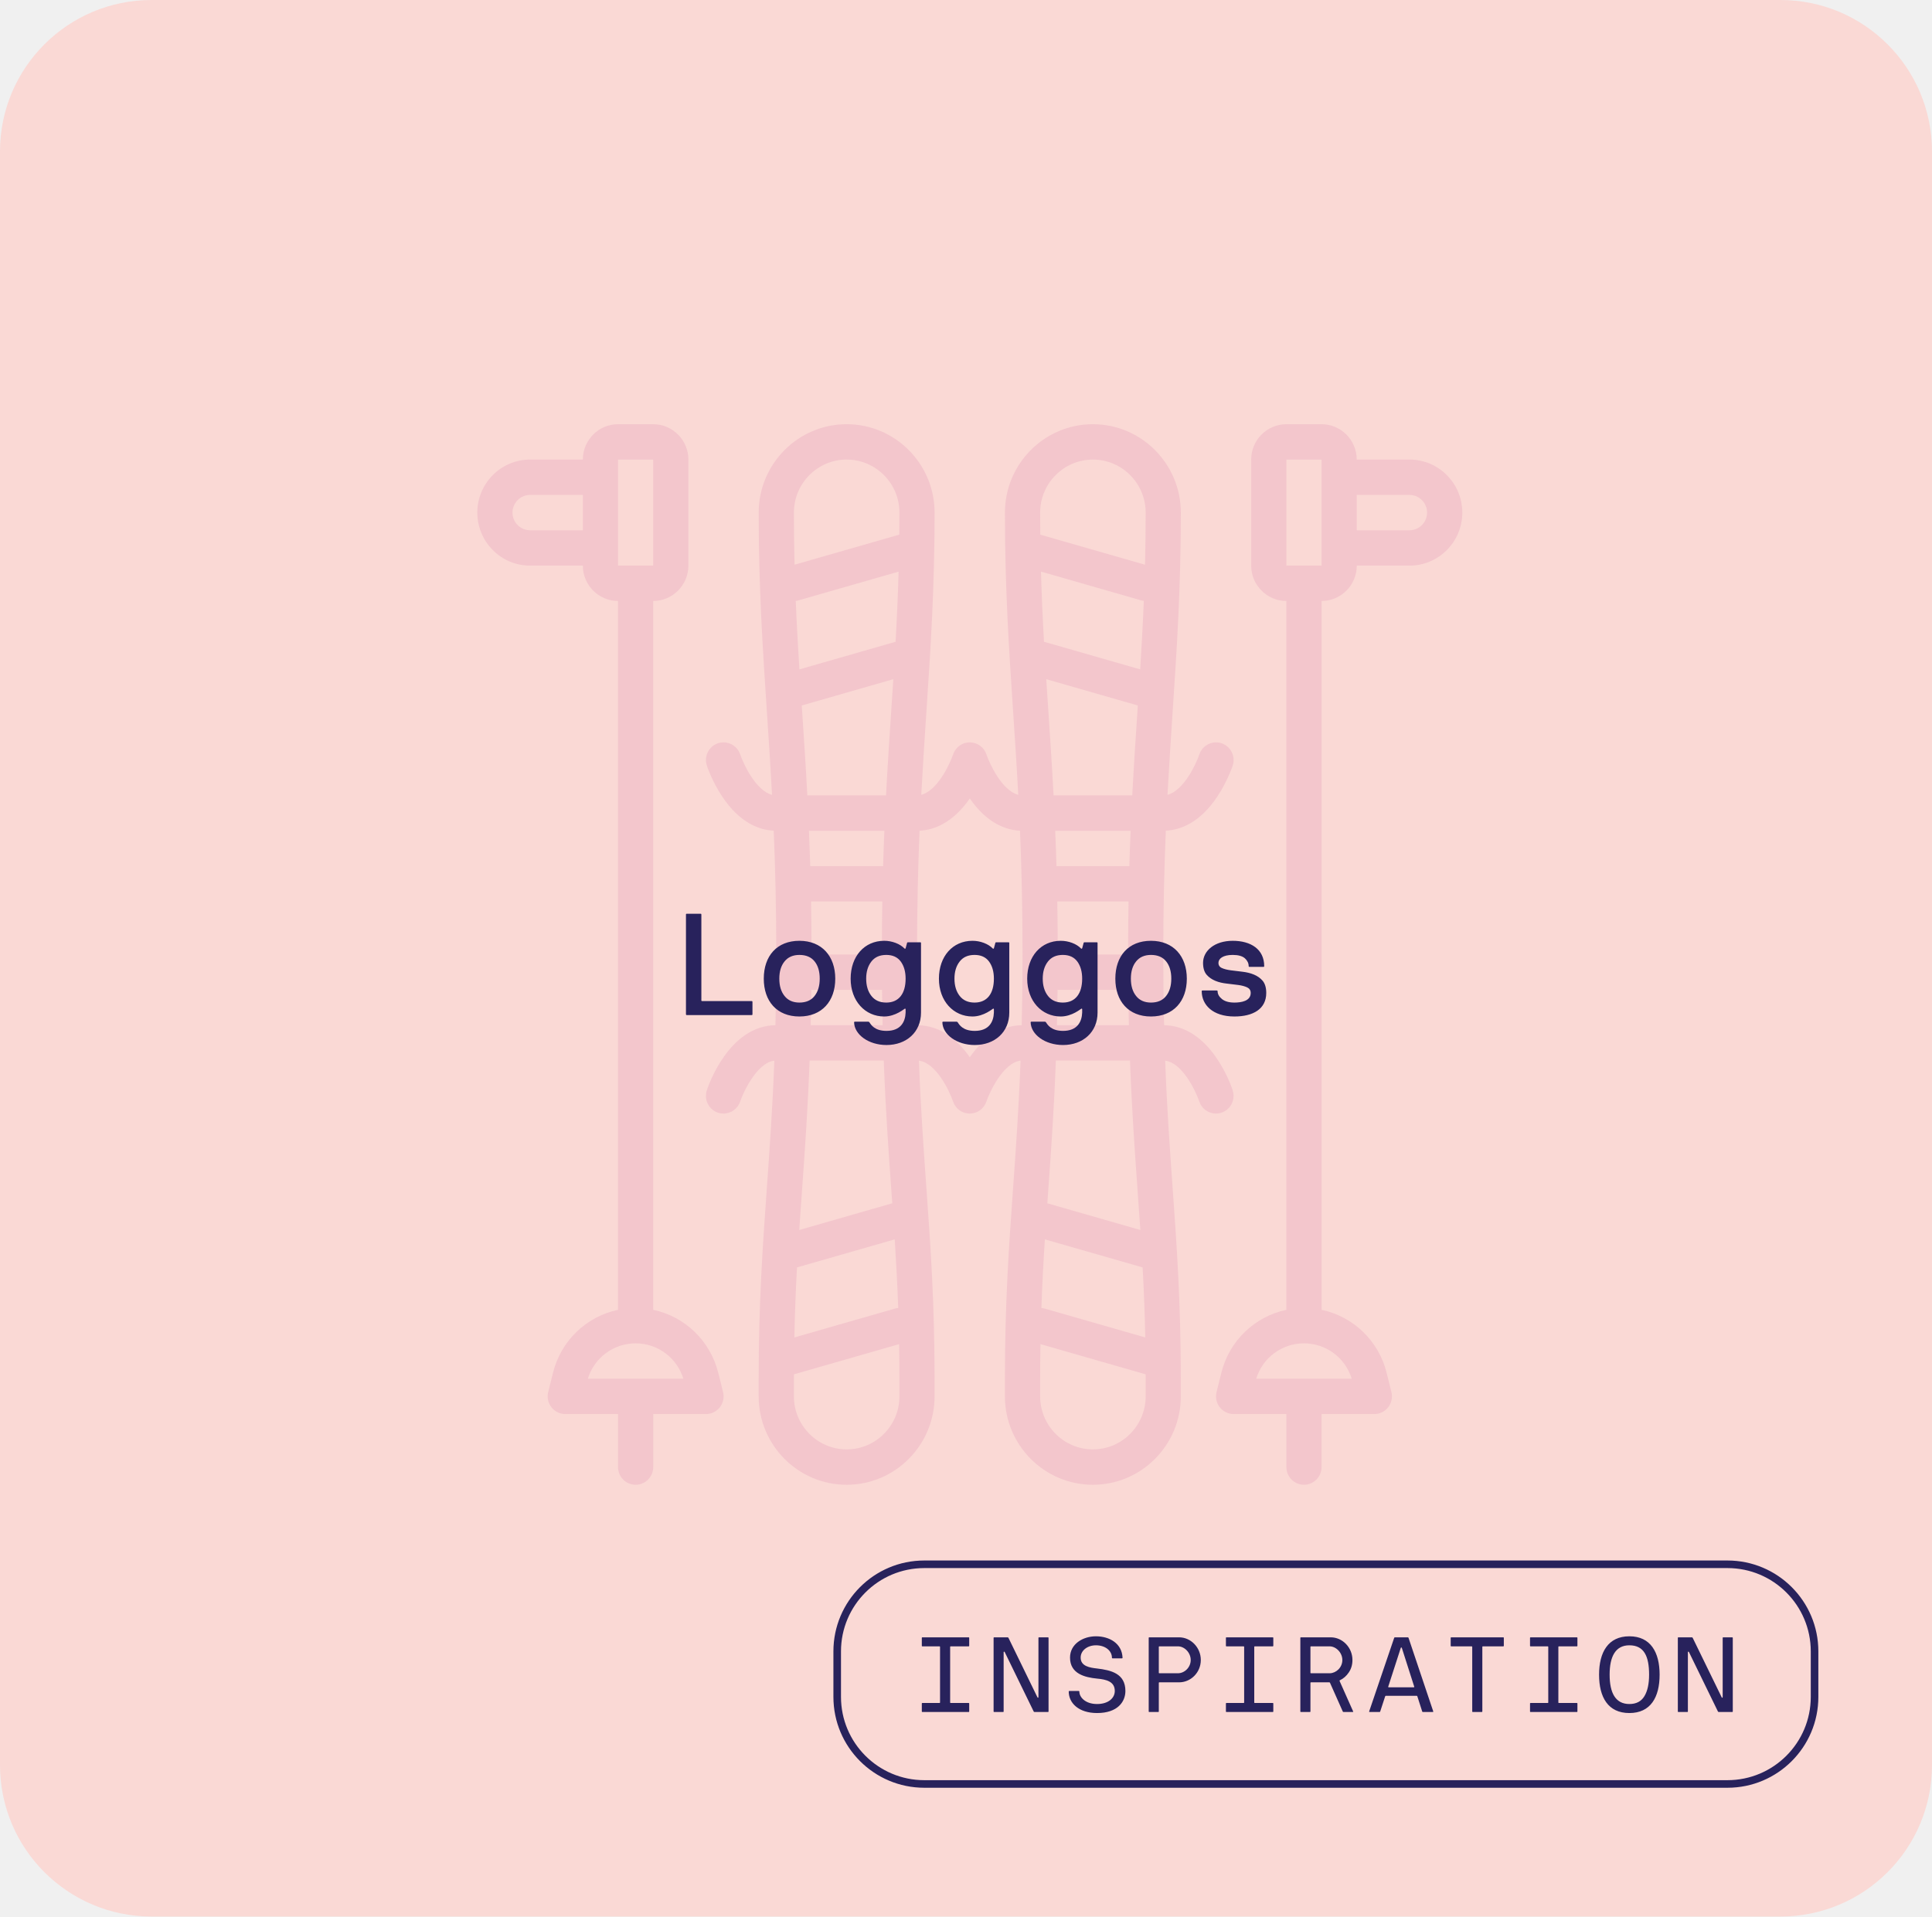
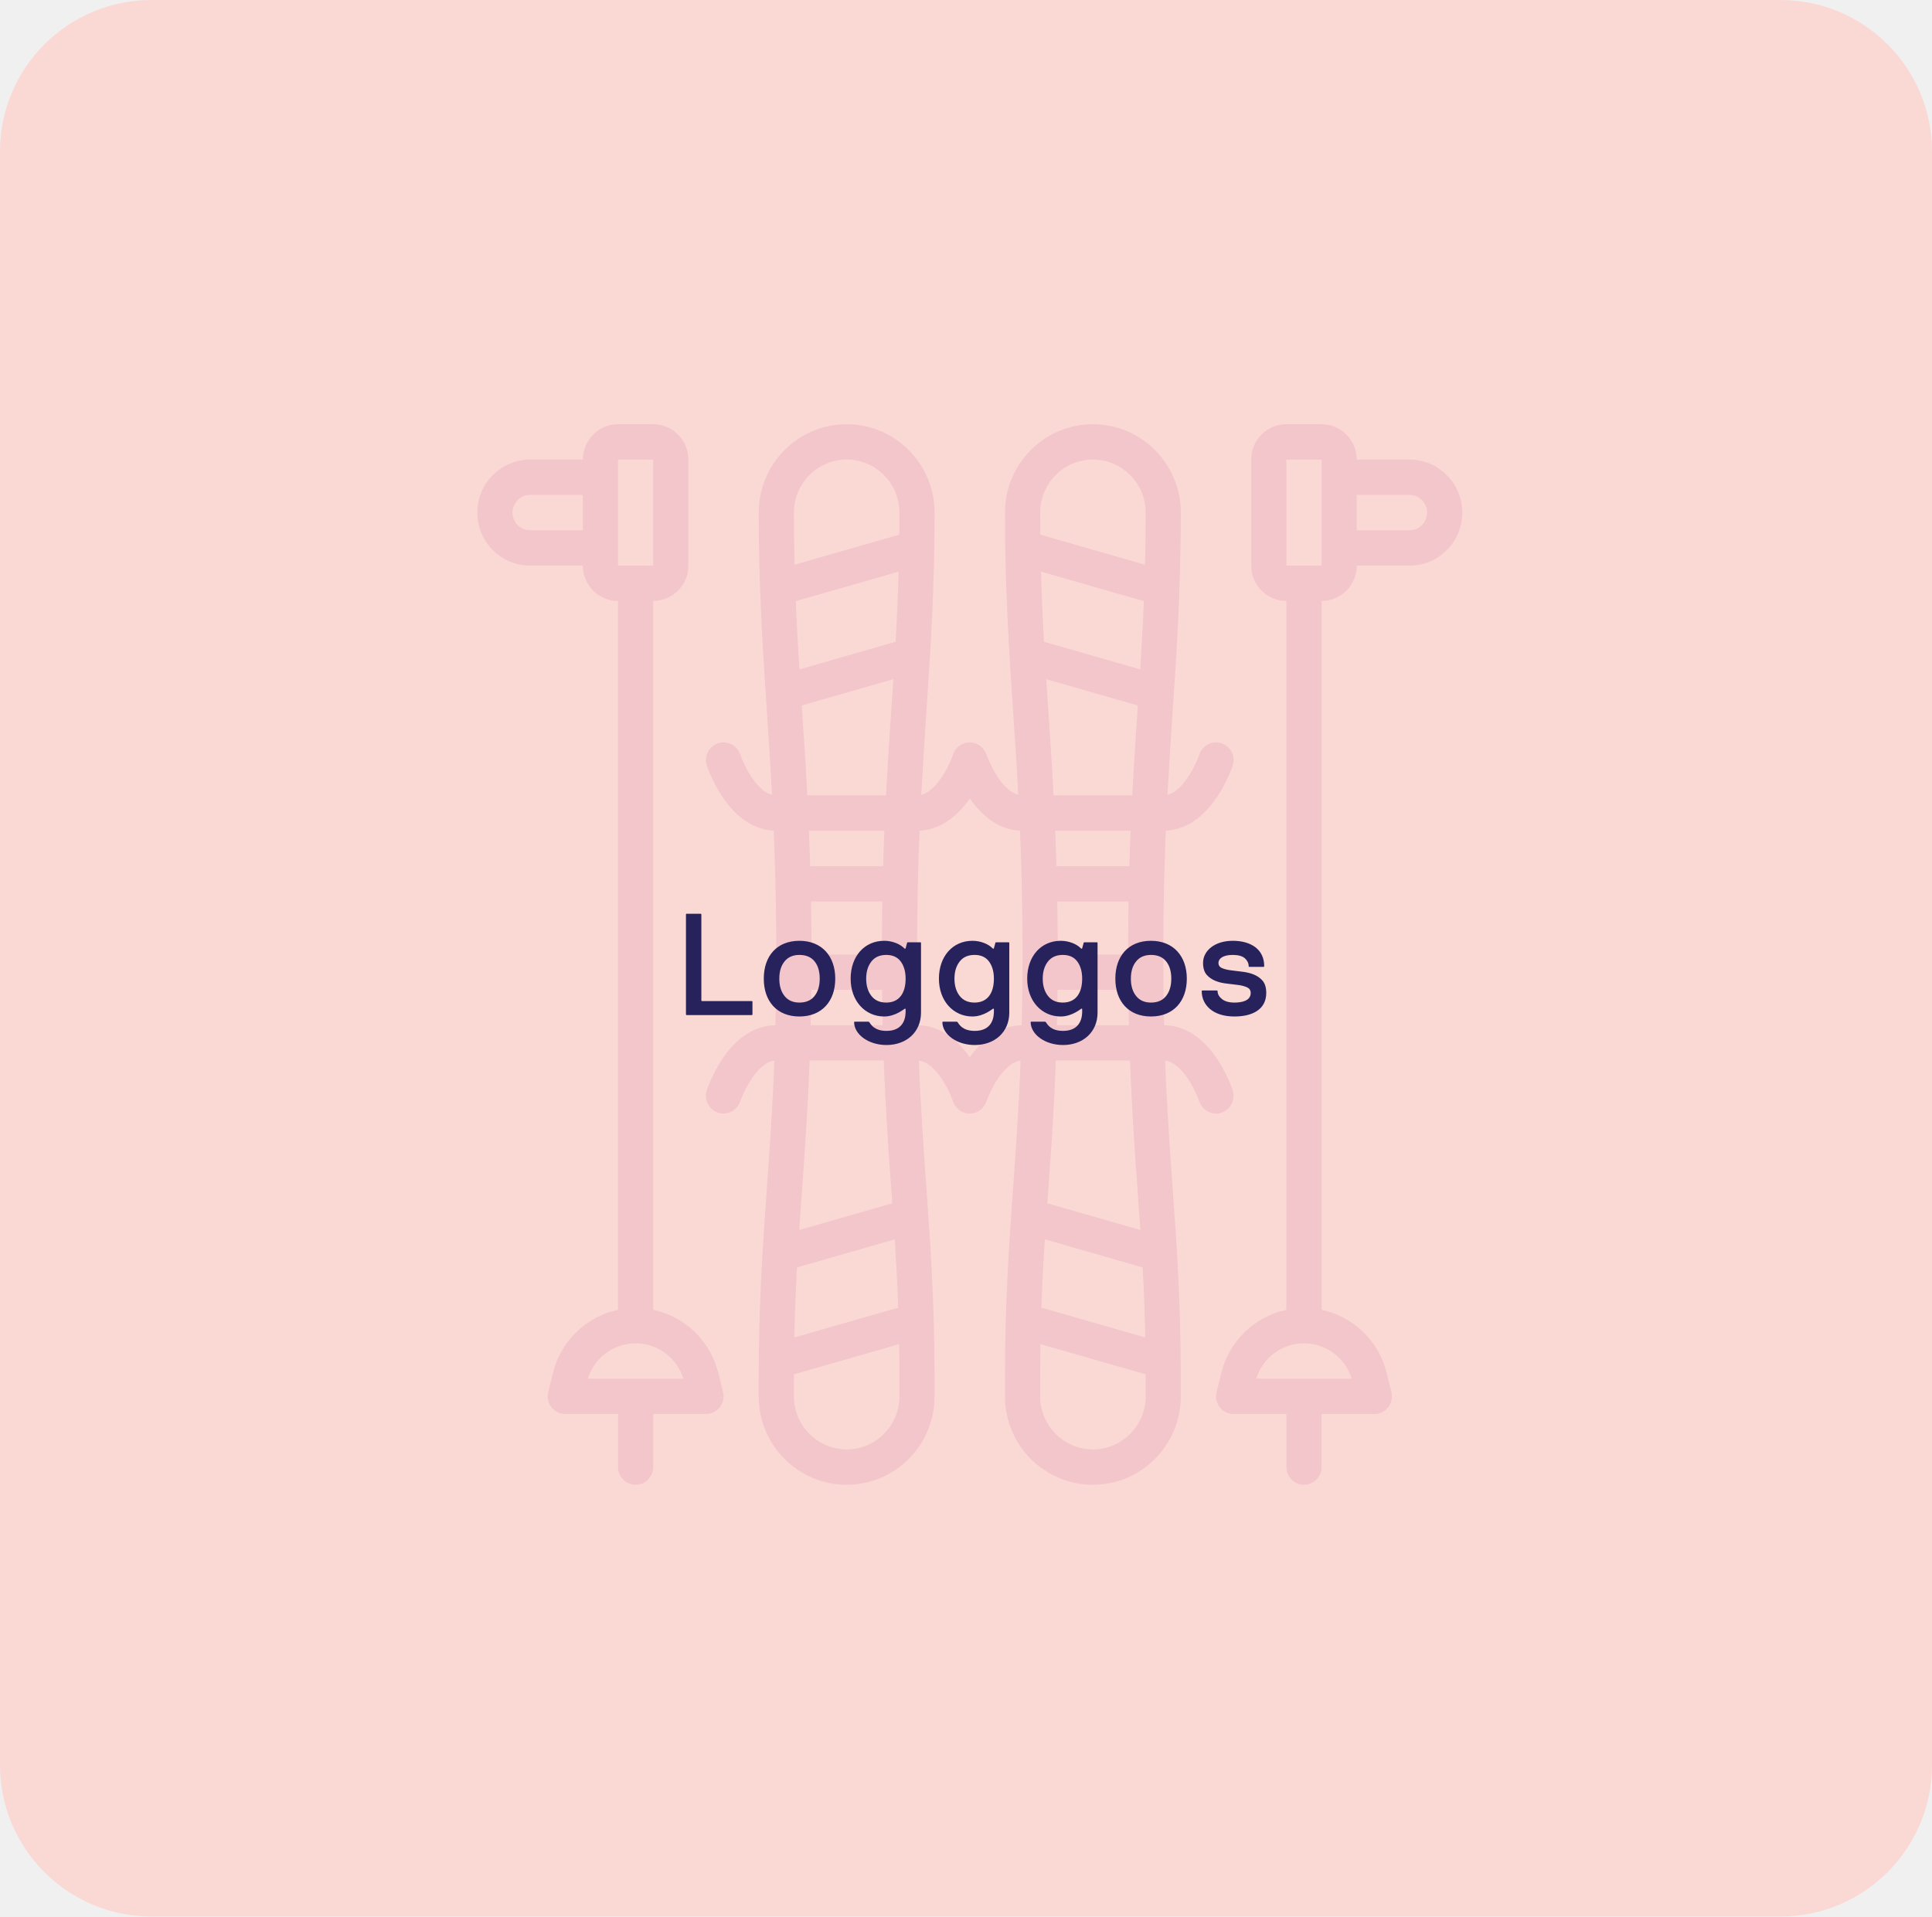
<svg xmlns="http://www.w3.org/2000/svg" width="255" height="253" viewBox="0 0 255 253" fill="none">
  <rect width="255" height="253" rx="20" fill="#FAD9D5" />
  <g clip-path="url(#clip0_2_76)">
    <path d="M186.036 60.667H179.071C179.071 58.094 176.988 56 174.429 56H169.786C167.226 56 165.143 58.094 165.143 60.667V74.667C165.143 77.239 167.226 79.333 169.786 79.333V172.909C165.639 173.784 162.261 176.96 161.202 181.224L160.57 183.767C160.395 184.465 160.552 185.202 160.993 185.768C161.434 186.334 162.108 186.667 162.824 186.667H169.789V193.667C169.789 194.956 170.827 196 172.11 196C173.393 196 174.431 194.956 174.431 193.667V186.667H181.396C182.11 186.667 182.786 186.337 183.227 185.768C183.668 185.2 183.822 184.465 183.65 183.767L183.018 181.224C181.956 176.96 178.581 173.784 174.434 172.909V79.333C176.994 79.333 179.077 77.239 179.077 74.667H186.041C189.881 74.667 193.006 71.525 193.006 67.667C193.006 63.808 189.881 60.667 186.041 60.667H186.036ZM178.41 182H165.804C166.655 179.235 169.197 177.333 172.107 177.333C175.018 177.333 177.557 179.235 178.41 182ZM174.429 74.667H169.786V60.667H174.429V74.667ZM186.036 70H179.071V65.333H186.036C187.315 65.333 188.357 66.38 188.357 67.667C188.357 68.953 187.315 70 186.036 70Z" fill="#DA78AC" fill-opacity="0.2" />
    <path d="M94.798 181.224C93.736 176.96 90.361 173.784 86.214 172.909V79.333C88.774 79.333 90.857 77.239 90.857 74.667V60.667C90.857 58.094 88.774 56 86.214 56H81.571C79.012 56 76.929 58.094 76.929 60.667H69.964C66.125 60.667 63 63.808 63 67.667C63 71.525 66.125 74.667 69.964 74.667H76.929C76.929 77.239 79.012 79.333 81.571 79.333V172.909C77.425 173.784 74.047 176.96 72.988 181.224L72.355 183.767C72.181 184.465 72.338 185.202 72.779 185.768C73.22 186.334 73.893 186.667 74.61 186.667H81.574V193.667C81.574 194.956 82.613 196 83.896 196C85.178 196 86.217 194.956 86.217 193.667V186.667H93.181C93.895 186.667 94.571 186.337 95.013 185.768C95.454 185.2 95.607 184.465 95.436 183.767L94.804 181.224H94.798ZM76.929 70H69.964C68.685 70 67.643 68.953 67.643 67.667C67.643 66.38 68.685 65.333 69.964 65.333H76.929V70ZM81.571 60.667H86.214V74.667H81.571V60.667ZM77.59 182C78.44 179.235 80.982 177.333 83.893 177.333C86.803 177.333 89.342 179.235 90.195 182H77.59Z" fill="#DA78AC" fill-opacity="0.2" />
    <path d="M162.702 143.929C162.412 143.054 159.708 135.43 153.646 135.336C153.576 132.466 153.536 129.377 153.536 126C153.536 119.843 153.669 114.514 153.872 109.658C155.747 109.565 158.347 108.663 160.689 105.128C162.006 103.142 162.673 101.156 162.7 101.071C162.778 100.838 162.819 100.59 162.819 100.333C162.819 99.044 161.78 98 160.497 98C159.473 98 158.608 98.668 158.298 99.59C157.862 100.882 156.226 104.376 154.096 104.924C154.302 101.074 154.54 97.475 154.775 93.928C155.329 85.593 155.854 77.72 155.854 67.667C155.854 61.233 150.648 56 144.247 56C137.846 56 132.64 61.233 132.64 67.667C132.64 77.718 133.165 85.593 133.719 93.928C133.954 97.478 134.195 101.074 134.398 104.924C132.269 104.376 130.632 100.882 130.197 99.59C129.889 98.665 129.021 98 127.997 98C126.973 98 126.108 98.668 125.798 99.59C125.362 100.882 123.726 104.376 121.596 104.924C121.802 101.074 122.04 97.475 122.275 93.928C122.829 85.593 123.354 77.72 123.354 67.667C123.354 61.233 118.148 56 111.747 56C105.346 56 100.14 61.233 100.14 67.667C100.14 77.718 100.665 85.593 101.219 93.928C101.454 97.478 101.695 101.074 101.898 104.924C99.769 104.376 98.132 100.882 97.7 99.595C97.392 98.668 96.524 98 95.497 98C94.215 98 93.176 99.044 93.176 100.333C93.176 100.59 93.219 100.838 93.295 101.071C93.324 101.156 93.988 103.142 95.306 105.128C97.65 108.663 100.25 109.567 102.122 109.658C102.325 114.514 102.459 119.843 102.459 126C102.459 129.38 102.418 132.469 102.348 135.336C96.289 135.43 93.582 143.054 93.292 143.929C93.213 144.162 93.173 144.41 93.173 144.667C93.173 145.956 94.212 147 95.494 147C96.519 147 97.389 146.332 97.697 145.405C98.062 144.302 99.861 140.295 102.203 140.017C101.962 146.347 101.585 151.632 101.217 156.809C100.662 164.593 100.137 171.943 100.137 182.003V184.336C100.137 190.77 105.343 196.003 111.744 196.003C118.146 196.003 123.351 190.77 123.351 184.336V182.003C123.351 171.946 122.826 164.593 122.272 156.809C121.903 151.632 121.526 146.347 121.285 140.017C123.563 140.286 125.336 144.057 125.792 145.405C126.099 146.332 126.967 147 127.994 147C129.021 147 129.889 146.332 130.197 145.405C130.562 144.302 132.361 140.295 134.703 140.017C134.462 146.347 134.085 151.632 133.717 156.809C133.162 164.593 132.637 171.943 132.637 182.003V184.336C132.637 190.77 137.843 196.003 144.244 196.003C150.646 196.003 155.851 190.77 155.851 184.336V182.003C155.851 171.946 155.326 164.593 154.772 156.809C154.403 151.632 154.026 146.347 153.785 140.017C156.063 140.286 157.836 144.057 158.292 145.41C158.599 146.335 159.467 147 160.491 147C161.774 147 162.813 145.956 162.813 144.667C162.813 144.41 162.769 144.162 162.694 143.929H162.702ZM150.146 157.141C150.271 158.894 150.396 160.627 150.512 162.371L138.235 158.845C138.275 158.279 138.316 157.71 138.356 157.141C138.734 151.865 139.117 146.478 139.358 140H149.145C149.386 146.478 149.772 151.865 150.146 157.141ZM148.893 126H139.607C139.607 123.541 139.587 121.217 139.549 119H148.954C148.916 121.217 148.896 123.541 148.896 126H148.893ZM149.061 114.333H139.442C139.395 112.723 139.34 111.175 139.276 109.667H149.227C149.166 111.175 149.108 112.723 149.061 114.333ZM150.576 79.243C150.704 79.278 150.834 79.304 150.971 79.319C150.843 82.425 150.675 85.4 150.489 88.363L137.794 84.718C137.625 81.734 137.486 78.683 137.396 75.457L150.576 79.243ZM150.178 93.129C150.167 93.293 150.158 93.453 150.146 93.616C149.903 97.285 149.656 101.004 149.444 105H139.056C138.847 101.004 138.597 97.285 138.354 93.616C138.267 92.289 138.177 90.974 138.092 89.658L150.178 93.129ZM137.924 172.757C137.77 172.716 137.614 172.687 137.448 172.675C137.561 169.482 137.721 166.512 137.91 163.607L150.814 167.312C150.971 170.22 151.095 173.253 151.162 176.557L137.927 172.757H137.924ZM139.5 135.333C139.535 133.84 139.564 132.288 139.581 130.667H148.919C148.936 132.288 148.965 133.84 149 135.333H139.497H139.5ZM144.25 60.667C148.089 60.667 151.214 63.808 151.214 67.667C151.214 70.073 151.182 72.354 151.13 74.55L137.303 70.58C137.294 69.627 137.286 68.661 137.286 67.67C137.286 63.811 140.411 60.67 144.25 60.67V60.667ZM105.189 167.312L118.093 163.607C118.279 166.512 118.442 169.485 118.555 172.675C118.392 172.687 118.233 172.713 118.079 172.757L104.844 176.557C104.911 173.253 105.035 170.22 105.192 167.312H105.189ZM117.646 157.141C117.687 157.71 117.728 158.279 117.768 158.845L105.491 162.371C105.607 160.627 105.729 158.894 105.856 157.141C106.234 151.865 106.617 146.478 106.858 140H116.645C116.886 146.478 117.272 151.865 117.646 157.141ZM107 135.333C107.035 133.84 107.064 132.288 107.081 130.667H116.419C116.436 132.288 116.465 133.84 116.5 135.333H106.997H107ZM117.646 93.616C117.403 97.285 117.156 101.004 116.944 105H106.556C106.347 101.004 106.097 97.285 105.854 93.616C105.842 93.453 105.833 93.293 105.822 93.129L117.908 89.658C117.823 90.974 117.736 92.289 117.646 93.616ZM116.393 126H107.107C107.107 123.541 107.087 121.217 107.049 119H116.454C116.416 121.217 116.396 123.541 116.396 126H116.393ZM116.561 114.333H106.942C106.895 112.723 106.84 111.175 106.776 109.667H116.727C116.666 111.175 116.608 112.723 116.561 114.333ZM118.206 84.72L105.511 88.366C105.325 85.403 105.157 82.428 105.029 79.322C105.166 79.307 105.296 79.281 105.424 79.243L118.604 75.46C118.514 78.686 118.375 81.737 118.206 84.72ZM111.75 60.667C115.589 60.667 118.714 63.808 118.714 67.667C118.714 68.658 118.709 69.624 118.697 70.578L104.87 74.547C104.815 72.351 104.786 70.073 104.786 67.664C104.786 63.805 107.911 60.664 111.75 60.664V60.667ZM118.714 184.333C118.714 188.192 115.589 191.333 111.75 191.333C107.911 191.333 104.786 188.192 104.786 184.333V182C104.786 181.805 104.786 181.618 104.786 181.425L118.674 177.438C118.697 178.902 118.714 180.413 118.714 182V184.333ZM128 139.568C126.532 137.46 124.292 135.386 121.146 135.339C121.076 132.469 121.036 129.38 121.036 126.003C121.036 119.846 121.169 114.517 121.372 109.661C123.195 109.57 125.705 108.713 128 105.408C130.292 108.71 132.802 109.57 134.628 109.661C134.831 114.517 134.964 119.846 134.964 126.003C134.964 129.383 134.924 132.472 134.854 135.339C131.708 135.389 129.468 137.46 128 139.568ZM151.214 184.333C151.214 188.192 148.089 191.333 144.25 191.333C140.411 191.333 137.286 188.192 137.286 184.333V182C137.286 180.413 137.3 178.902 137.326 177.438L151.214 181.425C151.214 181.618 151.214 181.805 151.214 182V184.333Z" fill="#DA78AC" fill-opacity="0.2" />
  </g>
-   <rect x="110.5" y="206.5" width="129" height="29" rx="11.5" stroke="#28225C" />
-   <path d="M121.668 225.932V224.879C121.668 224.831 121.688 224.811 121.736 224.811H124.006C124.054 224.811 124.074 224.79 124.074 224.742V217.407C124.074 217.359 124.054 217.339 124.006 217.332H121.736C121.688 217.332 121.668 217.312 121.668 217.264V216.211C121.668 216.163 121.688 216.143 121.736 216.143H127.854C127.902 216.143 127.923 216.163 127.923 216.211V217.264C127.923 217.312 127.902 217.332 127.854 217.332H125.476C125.428 217.332 125.407 217.359 125.407 217.407V224.742C125.407 224.79 125.428 224.811 125.476 224.811H127.854C127.902 224.811 127.923 224.831 127.923 224.879V225.932C127.923 225.979 127.902 226 127.854 226H121.736C121.688 226 121.668 225.979 121.668 225.932ZM131.142 225.932V216.211C131.142 216.163 131.163 216.143 131.21 216.143H133.001C133.036 216.143 133.07 216.163 133.104 216.211L136.925 224.052C136.959 224.141 137.062 224.141 137.062 224.038V216.211C137.062 216.163 137.082 216.143 137.13 216.143H138.32C138.368 216.143 138.388 216.163 138.395 216.211V225.932C138.395 225.979 138.368 226 138.32 226H136.542C136.495 226 136.46 225.979 136.433 225.932L132.612 218.091C132.578 218.002 132.468 218.016 132.468 218.104V225.932C132.468 225.979 132.448 226 132.4 226H131.21C131.163 226 131.142 225.979 131.142 225.932ZM141.06 223.3C141.06 223.252 141.088 223.231 141.136 223.225H142.38C142.434 223.225 142.462 223.252 142.462 223.313C142.462 224.024 143.221 224.947 144.8 224.947C146.297 224.947 147.138 224.154 147.138 223.225C147.138 221.98 146.023 221.7 144.8 221.591C143.241 221.434 141.224 220.982 141.231 218.815C141.231 217.018 142.94 216.006 144.649 216.006C146.406 216.006 148.088 216.922 148.163 218.843C148.163 218.891 148.142 218.911 148.095 218.918H146.83C146.782 218.911 146.762 218.891 146.762 218.843C146.762 217.913 145.893 217.195 144.649 217.195C143.542 217.195 142.633 217.872 142.633 218.815C142.633 219.964 143.829 220.148 144.8 220.258C146.632 220.477 148.539 220.914 148.539 223.225C148.539 224.64 147.52 226.137 144.8 226.137C142.373 226.137 141.06 224.817 141.06 223.3ZM151.615 225.932V216.211C151.615 216.163 151.635 216.143 151.683 216.143H155.634C157.159 216.143 158.492 217.469 158.492 219.137C158.492 220.798 157.159 222.083 155.634 222.083H153.016C152.968 222.083 152.948 222.104 152.948 222.151V225.932C152.948 225.979 152.927 226 152.879 226H151.683C151.635 226 151.615 225.979 151.615 225.932ZM152.948 217.407V220.818C152.948 220.866 152.968 220.887 153.016 220.887H155.463C156.352 220.887 157.159 220.107 157.159 219.137C157.159 218.173 156.352 217.332 155.463 217.332H153.016C152.968 217.332 152.948 217.359 152.948 217.407ZM161.806 225.932V224.879C161.806 224.831 161.827 224.811 161.875 224.811H164.144C164.192 224.811 164.213 224.79 164.213 224.742V217.407C164.213 217.359 164.192 217.339 164.144 217.332H161.875C161.827 217.332 161.806 217.312 161.806 217.264V216.211C161.806 216.163 161.827 216.143 161.875 216.143H167.993C168.041 216.143 168.061 216.163 168.061 216.211V217.264C168.061 217.312 168.041 217.332 167.993 217.332H165.614C165.566 217.332 165.546 217.359 165.546 217.407V224.742C165.546 224.79 165.566 224.811 165.614 224.811H167.993C168.041 224.811 168.061 224.831 168.061 224.879V225.932C168.061 225.979 168.041 226 167.993 226H161.875C161.827 226 161.806 225.979 161.806 225.932ZM171.629 225.932V216.211C171.629 216.163 171.65 216.143 171.697 216.143H175.649C177.173 216.143 178.506 217.469 178.506 219.137C178.506 219.752 178.349 220.292 178.034 220.764C177.72 221.235 177.323 221.591 176.838 221.816C176.804 221.837 176.79 221.864 176.811 221.912L178.602 225.932C178.622 225.979 178.595 226 178.533 226H177.371C177.337 226 177.262 226.007 177.228 225.932L175.546 222.151C175.526 222.104 175.498 222.083 175.45 222.083H173.03C172.983 222.083 172.962 222.104 172.962 222.151V225.932C172.962 225.979 172.935 226 172.887 226H171.697C171.65 226 171.629 225.979 171.629 225.932ZM172.962 217.407V220.818C172.962 220.866 172.983 220.887 173.03 220.887H175.532C176.394 220.853 177.173 220.101 177.173 219.137C177.173 218.173 176.353 217.332 175.478 217.332H173.03C172.983 217.332 172.962 217.359 172.962 217.407ZM180.714 225.918L184.015 216.211C184.036 216.163 184.063 216.143 184.097 216.143H185.82C185.854 216.143 185.888 216.163 185.909 216.211L189.17 225.918C189.19 225.973 189.163 226 189.094 226H187.782C187.755 226 187.734 225.979 187.714 225.932L187.071 223.929C187.064 223.881 187.03 223.86 186.968 223.86H182.908C182.874 223.86 182.846 223.881 182.826 223.929L182.17 225.932C182.149 225.979 182.129 226 182.094 226H180.782C180.72 226 180.693 225.973 180.714 225.918ZM184.883 217.544L183.229 222.657C183.209 222.712 183.236 222.739 183.304 222.739H186.592C186.654 222.739 186.681 222.712 186.661 222.657L185.027 217.544C184.993 217.455 184.918 217.455 184.883 217.544ZM191.473 217.264V216.211C191.473 216.163 191.493 216.143 191.541 216.143H198.418C198.466 216.143 198.486 216.163 198.486 216.211V217.264C198.486 217.312 198.466 217.332 198.418 217.332H195.718C195.67 217.332 195.649 217.359 195.649 217.407V225.932C195.649 225.979 195.622 226 195.574 226H194.385C194.337 226 194.316 225.979 194.316 225.932V217.387C194.296 217.353 194.275 217.332 194.248 217.332H191.541C191.493 217.332 191.473 217.312 191.473 217.264ZM201.945 225.932V224.879C201.945 224.831 201.965 224.811 202.013 224.811H204.283C204.331 224.811 204.351 224.79 204.351 224.742V217.407C204.351 217.359 204.331 217.339 204.283 217.332H202.013C201.965 217.332 201.945 217.312 201.945 217.264V216.211C201.945 216.163 201.965 216.143 202.013 216.143H208.131C208.179 216.143 208.2 216.163 208.2 216.211V217.264C208.2 217.312 208.179 217.332 208.131 217.332H205.752C205.705 217.332 205.684 217.359 205.684 217.407V224.742C205.684 224.79 205.705 224.811 205.752 224.811H208.131C208.179 224.811 208.2 224.831 208.2 224.879V225.932C208.2 225.979 208.179 226 208.131 226H202.013C201.965 226 201.945 225.979 201.945 225.932ZM211.057 221.071C211.057 218.118 212.253 216.006 215.056 216.006C217.858 216.006 219.048 218.118 219.048 221.071C219.048 224.059 217.858 226.137 215.056 226.137C212.246 226.137 211.057 224.059 211.057 221.071ZM212.451 221.071C212.451 223.505 213.244 224.947 215.056 224.947C215.965 224.947 216.621 224.605 217.038 223.915C217.455 223.231 217.66 222.281 217.66 221.071C217.66 218.645 216.997 217.195 215.056 217.195C213.244 217.195 212.451 218.645 212.451 221.071ZM221.454 225.932V216.211C221.454 216.163 221.474 216.143 221.522 216.143H223.313C223.347 216.143 223.381 216.163 223.415 216.211L227.237 224.052C227.271 224.141 227.373 224.141 227.373 224.038V216.211C227.373 216.163 227.394 216.143 227.442 216.143H228.631C228.679 216.143 228.7 216.163 228.706 216.211V225.932C228.706 225.979 228.679 226 228.631 226H226.854C226.806 226 226.772 225.979 226.745 225.932L222.923 218.091C222.889 218.002 222.78 218.016 222.78 218.104V225.932C222.78 225.979 222.759 226 222.711 226H221.522C221.474 226 221.454 225.979 221.454 225.932Z" fill="#28225C" />
  <path d="M90.539 133.907V120.715C90.539 120.65 90.576 120.622 90.641 120.622H92.478C92.543 120.622 92.571 120.65 92.571 120.715V132.061C92.571 132.126 92.608 132.154 92.673 132.154H99.223C99.288 132.154 99.316 132.191 99.316 132.256V133.907C99.316 133.972 99.288 134 99.223 134H90.641C90.576 134 90.549 133.972 90.539 133.907ZM100.809 129.194C100.809 126.198 102.543 124.194 105.512 124.194C108.481 124.194 110.244 126.235 110.244 129.194C110.244 132.163 108.481 134.186 105.512 134.186C102.534 134.186 100.809 132.163 100.809 129.194ZM102.859 129.194C102.859 130.15 103.091 130.911 103.555 131.486C104.009 132.061 104.668 132.349 105.512 132.349C106.384 132.349 107.052 132.061 107.507 131.486C107.961 130.911 108.193 130.15 108.193 129.194C108.193 128.239 107.971 127.478 107.516 126.912C107.062 126.346 106.394 126.059 105.512 126.059C104.668 126.059 104.009 126.346 103.555 126.912C103.091 127.478 102.859 128.239 102.859 129.194ZM112.275 129.194C112.275 126.235 114.102 124.194 116.7 124.194C117.219 124.194 117.72 124.287 118.212 124.472C118.695 124.658 119.075 124.899 119.353 125.187C119.428 125.261 119.483 125.261 119.53 125.187L119.715 124.5C119.724 124.426 119.771 124.389 119.854 124.389H121.469C121.533 124.389 121.561 124.417 121.561 124.481V133.675C121.561 136.254 119.632 137.952 117.006 137.952C114.64 137.952 112.776 136.579 112.729 134.965C112.729 134.9 112.757 134.872 112.822 134.872H114.603C114.668 134.872 114.715 134.9 114.761 134.965C114.956 135.262 115.42 136.087 117.006 136.087C118.88 136.087 119.483 134.9 119.53 133.675V133.221C119.53 133.174 119.502 133.146 119.437 133.146C119.381 133.146 118.221 134.186 116.7 134.186C114.204 134.186 112.275 132.163 112.275 129.194ZM114.325 129.194C114.325 130.122 114.557 130.883 115.011 131.467C115.466 132.052 116.115 132.349 116.978 132.349C118.648 132.349 119.53 131.152 119.53 129.194C119.53 128.267 119.316 127.515 118.889 126.931C118.453 126.346 117.823 126.059 116.978 126.059C116.115 126.059 115.466 126.346 115.011 126.931C114.557 127.515 114.325 128.267 114.325 129.194ZM123.926 129.194C123.926 126.235 125.754 124.194 128.352 124.194C128.871 124.194 129.372 124.287 129.864 124.472C130.346 124.658 130.727 124.899 131.005 125.187C131.079 125.261 131.135 125.261 131.181 125.187L131.367 124.5C131.376 124.426 131.422 124.389 131.506 124.389H133.12C133.185 124.389 133.213 124.417 133.213 124.481V133.675C133.213 136.254 131.283 137.952 128.658 137.952C126.292 137.952 124.427 136.579 124.381 134.965C124.381 134.9 124.409 134.872 124.474 134.872H126.255C126.32 134.872 126.366 134.9 126.413 134.965C126.607 135.262 127.071 136.087 128.658 136.087C130.532 136.087 131.135 134.9 131.181 133.675V133.221C131.181 133.174 131.153 133.146 131.088 133.146C131.033 133.146 129.873 134.186 128.352 134.186C125.856 134.186 123.926 132.163 123.926 129.194ZM125.977 129.194C125.977 130.122 126.208 130.883 126.663 131.467C127.118 132.052 127.767 132.349 128.63 132.349C130.3 132.349 131.181 131.152 131.181 129.194C131.181 128.267 130.968 127.515 130.541 126.931C130.105 126.346 129.474 126.059 128.63 126.059C127.767 126.059 127.118 126.346 126.663 126.931C126.208 127.515 125.977 128.267 125.977 129.194ZM135.578 129.194C135.578 126.235 137.406 124.194 140.003 124.194C140.523 124.194 141.024 124.287 141.515 124.472C141.998 124.658 142.378 124.899 142.656 125.187C142.731 125.261 142.786 125.261 142.833 125.187L143.018 124.5C143.028 124.426 143.074 124.389 143.157 124.389H144.772C144.837 124.389 144.864 124.417 144.864 124.481V133.675C144.864 136.254 142.935 137.952 140.309 137.952C137.944 137.952 136.079 136.579 136.032 134.965C136.032 134.9 136.06 134.872 136.125 134.872H137.906C137.971 134.872 138.018 134.9 138.064 134.965C138.259 135.262 138.723 136.087 140.309 136.087C142.183 136.087 142.786 134.9 142.833 133.675V133.221C142.833 133.174 142.805 133.146 142.74 133.146C142.684 133.146 141.525 134.186 140.003 134.186C137.508 134.186 135.578 132.163 135.578 129.194ZM137.628 129.194C137.628 130.122 137.86 130.883 138.315 131.467C138.769 132.052 139.419 132.349 140.281 132.349C141.951 132.349 142.833 131.152 142.833 129.194C142.833 128.267 142.619 127.515 142.193 126.931C141.757 126.346 141.126 126.059 140.281 126.059C139.419 126.059 138.769 126.346 138.315 126.931C137.86 127.515 137.628 128.267 137.628 129.194ZM147.211 129.194C147.211 126.198 148.946 124.194 151.915 124.194C154.883 124.194 156.646 126.235 156.646 129.194C156.646 132.163 154.883 134.186 151.915 134.186C148.937 134.186 147.211 132.163 147.211 129.194ZM149.261 129.194C149.261 130.15 149.493 130.911 149.957 131.486C150.412 132.061 151.07 132.349 151.915 132.349C152.787 132.349 153.455 132.061 153.909 131.486C154.364 130.911 154.596 130.15 154.596 129.194C154.596 128.239 154.373 127.478 153.918 126.912C153.464 126.346 152.796 126.059 151.915 126.059C151.07 126.059 150.412 126.346 149.957 126.912C149.493 127.478 149.261 128.239 149.261 129.194ZM158.612 130.846C158.612 130.781 158.649 130.753 158.714 130.753H160.588C160.662 130.753 160.699 130.781 160.709 130.846C160.709 131.235 160.904 131.579 161.284 131.885C161.664 132.191 162.212 132.349 162.926 132.349C163.807 132.349 165.078 132.163 165.078 131.078C165.078 130.734 164.921 130.493 164.614 130.345C164.299 130.196 163.909 130.094 163.446 130.029C162.972 129.964 162.471 129.909 161.933 129.844C160.857 129.732 159.874 129.389 159.252 128.666C158.946 128.304 158.788 127.784 158.788 127.107C158.788 125.511 160.319 124.194 162.703 124.194C165.088 124.194 166.86 125.307 166.86 127.543C166.86 127.608 166.832 127.636 166.785 127.636H164.902C164.837 127.636 164.809 127.608 164.809 127.543C164.809 127.153 164.642 126.81 164.308 126.504C163.965 126.207 163.436 126.059 162.703 126.059C161.414 126.059 160.82 126.55 160.82 127.107C160.82 127.432 160.978 127.664 161.284 127.793C161.59 127.933 161.98 128.025 162.453 128.09C162.926 128.155 163.427 128.211 163.974 128.276C165.06 128.406 166.043 128.74 166.665 129.482C166.971 129.862 167.129 130.391 167.129 131.078C167.129 133.193 165.403 134.186 162.926 134.186C160.041 134.186 158.612 132.627 158.612 130.846Z" fill="#28225C" />
  <defs>
    <clipPath id="clip0_2_76">
      <rect width="130" height="140" fill="white" transform="translate(63 56)" />
    </clipPath>
  </defs>
</svg>
